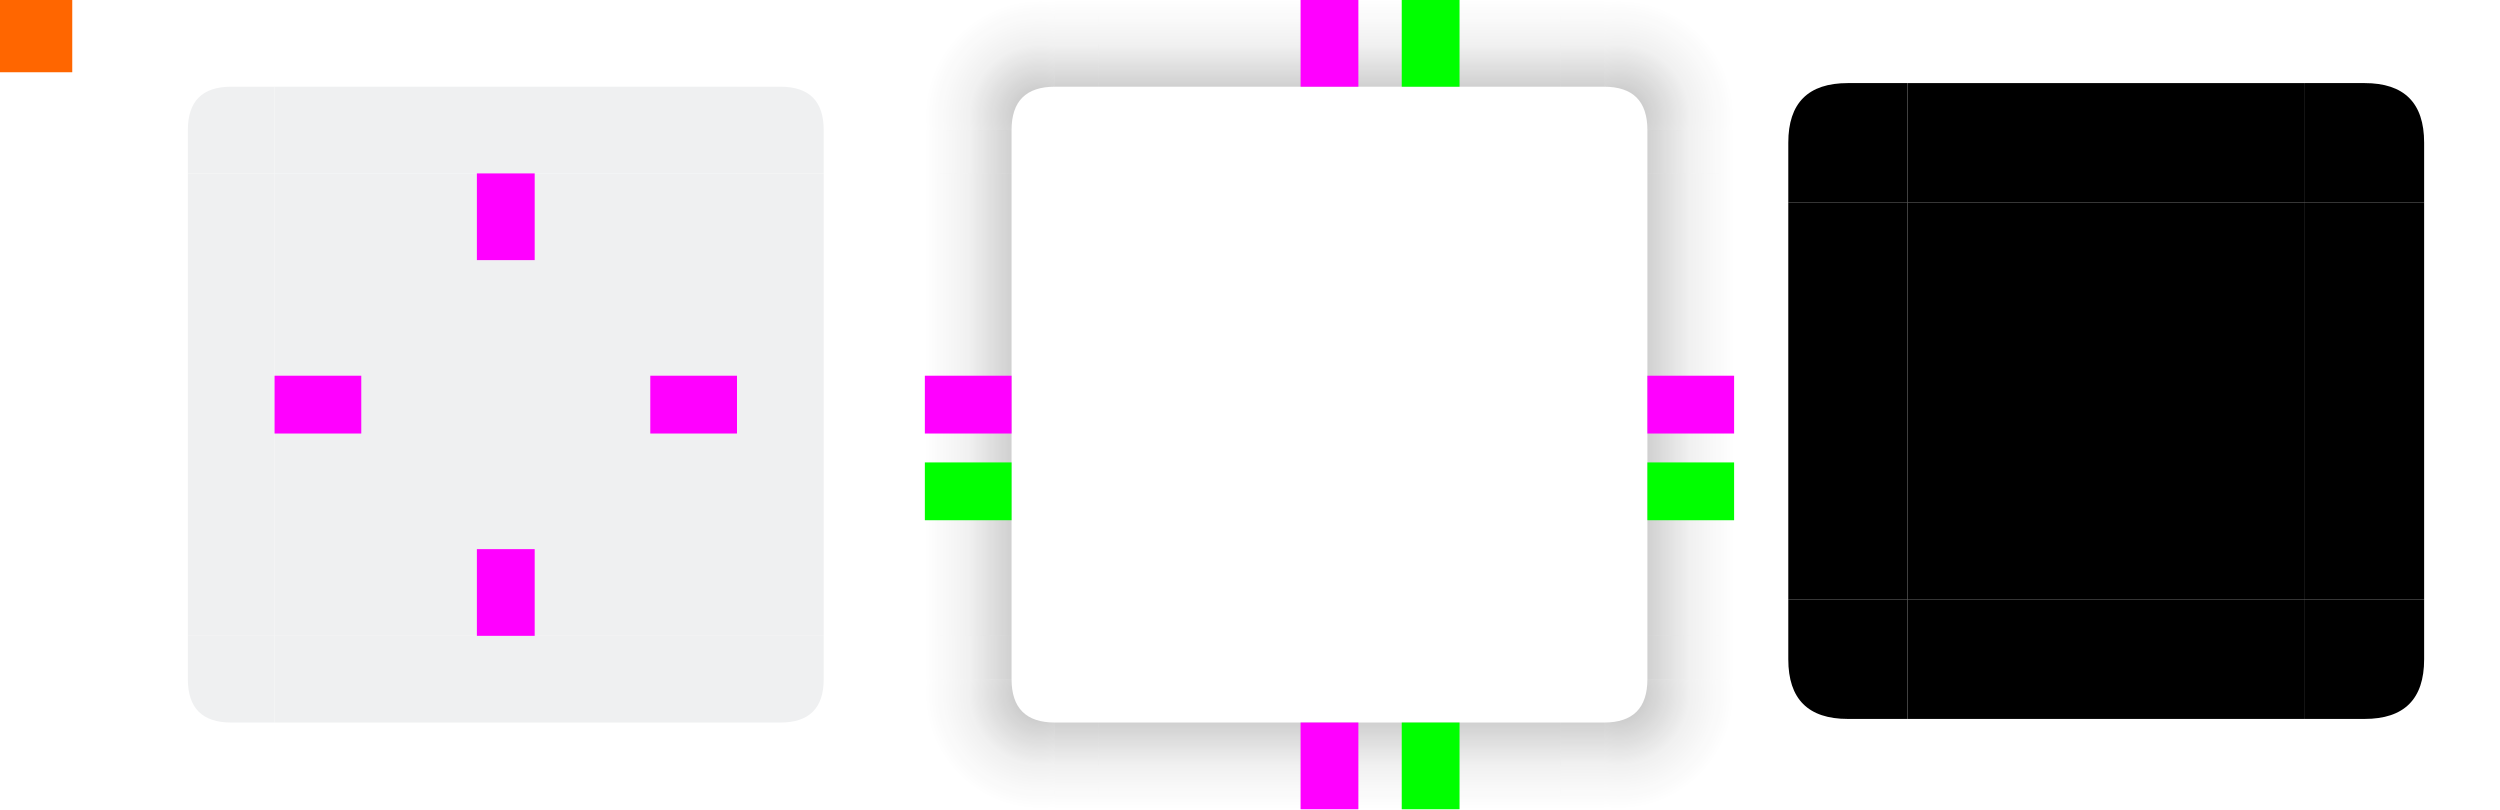
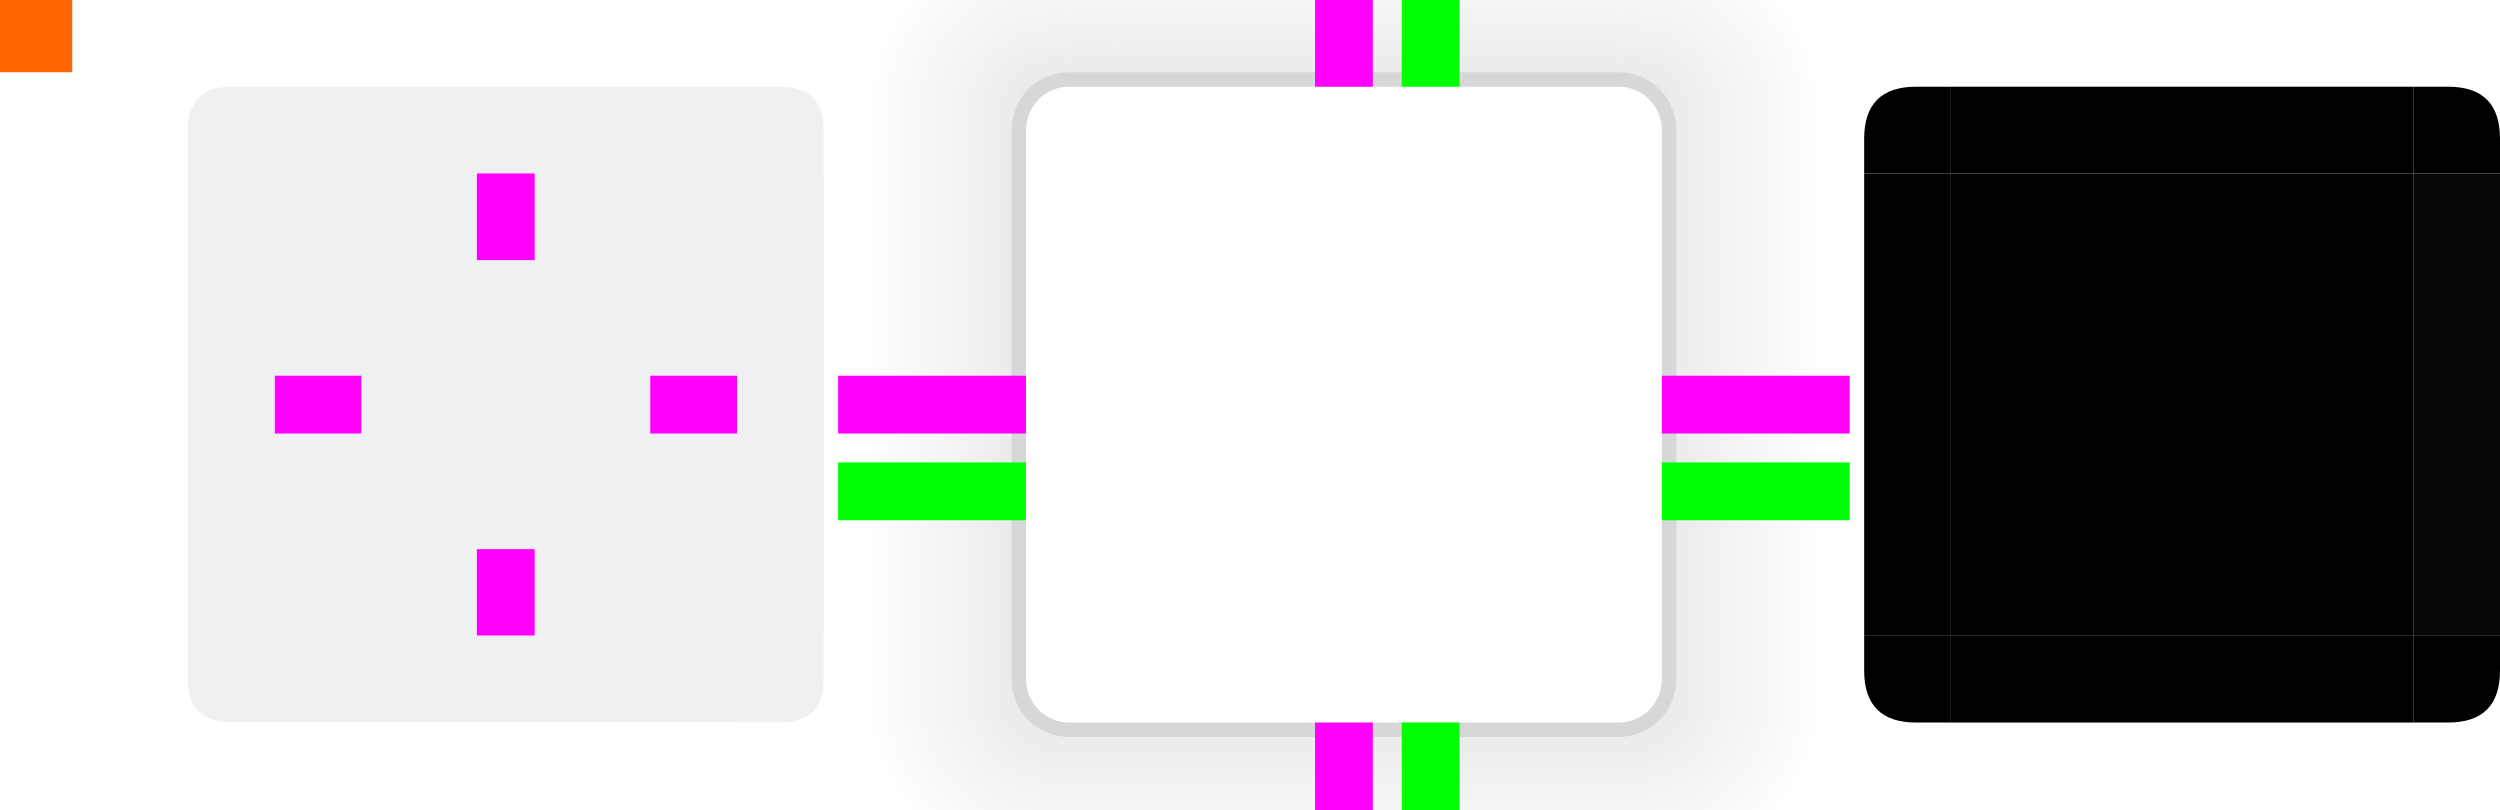
<svg xmlns="http://www.w3.org/2000/svg" xmlns:xlink="http://www.w3.org/1999/xlink" width="173" height="56" viewBox="0 0 173 56" id="svg2" version="1.1">
  <style type="text/css" id="current-color-scheme">
      .ColorScheme-Text {
        color:#31363b;
        stop-color:#31363b;
      }
      .ColorScheme-Background {
        color:#eff0f1;
        stop-color:#eff0f1;
      }
      .ColorScheme-Highlight {
        color:#3daee9;
        stop-color:#3daee9;
      }
      .ColorScheme-ViewText {
        color:#31363b;
        stop-color:#31363b;
      }
      .ColorScheme-ViewBackground {
        color:#fcfcfc;
        stop-color:#fcfcfc;
      }
      .ColorScheme-ViewHover {
        color:#93cee9;
        stop-color:#93cee9;
      }
      .ColorScheme-ViewFocus{
        color:#3daee9;
        stop-color:#3daee9;
      }
      .ColorScheme-ButtonText {
        color:#31363b;
        stop-color:#31363b;
      }
      .ColorScheme-ButtonBackground {
        color:#eff0f1;
        stop-color:#eff0f1;
      }
      .ColorScheme-ButtonHover {
        color:#93cee9;
        stop-color:#93cee9;
      }
      .ColorScheme-ButtonFocus{
        color:#3daee9;
        stop-color:#3daee9;
      }
      </style>
  <defs id="defs4">
    <style type="text/css" id="style22">
      .ColorScheme-Text {
        color:#31363b;
      }
      .ColorScheme-Background {
        color:#eff0f1;
      }
      .ColorScheme-Highlight {
        color:#3daee9;
      }
      .ColorScheme-ViewText {
        color:#31363b;
      }
      .ColorScheme-ViewBackground {
        color:#fcfcfc;
      }
      .ColorScheme-ViewHover {
        color:#93cee9;
      }
      .ColorScheme-ViewFocus{
        color:#3daee9;
      }
      .ColorScheme-ButtonText {
        color:#31363b;
      }
      .ColorScheme-ButtonBackground {
        color:#eff0f1;
      }
      .ColorScheme-ButtonHover {
        color:#93cee9;
      }
      .ColorScheme-ButtonFocus{
        color:#3daee9;
      }
      </style>
-     <linearGradient xlink:href="#linearGradient1064" id="linearGradient4950" gradientUnits="userSpaceOnUse" x1="55" y1="932.362" x2="63" y2="932.362" />
-     <linearGradient id="linearGradient1064">
-       <stop style="stop-color:#000000;stop-opacity:0.3" offset="0" id="stop1060" />
-       <stop id="stop1091" offset="0.625" style="stop-color:#000000;stop-opacity:0.06" />
-       <stop style="stop-color:#000000;stop-opacity:0;" offset="1" id="stop1062" />
+     <linearGradient id="linearGradient1637" x1="15" x2="2" y1="12" y2="12" gradientUnits="userSpaceOnUse" xlink:href="#linearGradient4270" />
+     <linearGradient id="linearGradient4270">
+       <stop stop-color="#000000" stop-opacity=".66" offset="0" id="stop3" />
+       <stop stop-color="#000000" stop-opacity="0" offset="1" id="stop5" />
    </linearGradient>
-     <linearGradient xlink:href="#linearGradient1088" id="linearGradient4948" gradientUnits="userSpaceOnUse" x1="-15" y1="932.362" x2="-7" y2="932.362" />
-     <linearGradient id="linearGradient1088">
-       <stop style="stop-color:#000000;stop-opacity:0.3" offset="0" id="stop1084" />
-       <stop id="stop1107" offset="0.63" style="stop-color:#000000;stop-opacity:0.06" />
-       <stop style="stop-color:#000000;stop-opacity:0;" offset="1" id="stop1086" />
-     </linearGradient>
-     <linearGradient xlink:href="#linearGradient1118" id="linearGradient4942" gradientUnits="userSpaceOnUse" x1="51" y1="48" x2="51" y2="56" gradientTransform="translate(58)" />
-     <linearGradient id="linearGradient1118">
-       <stop style="stop-color:#000000;stop-opacity:0.3" offset="0" id="stop1114" />
-       <stop id="stop1097" offset="0.617" style="stop-color:#000000;stop-opacity:0.06" />
-       <stop style="stop-color:#000000;stop-opacity:0;" offset="1" id="stop1116" />
-     </linearGradient>
-     <radialGradient xlink:href="#linearGradient1124" id="radialGradient4944" gradientUnits="userSpaceOnUse" gradientTransform="matrix(-8.2303024e-6,1.333333,-1.333321,-8.2302289e-6,1373.139,-24.32554)" cx="54.25" cy="945.112" fx="54.25" fy="945.112" r="6" />
-     <linearGradient id="linearGradient1124">
-       <stop style="stop-color:#000000;stop-opacity:0.3" offset="0" id="stop1120" />
-       <stop id="stop1095" offset="0.628" style="stop-color:#000000;stop-opacity:0.06" />
-       <stop style="stop-color:#000000;stop-opacity:0;" offset="1" id="stop1122" />
-     </linearGradient>
-     <linearGradient xlink:href="#linearGradient4270" id="linearGradient4946" gradientUnits="userSpaceOnUse" x1="55" y1="44" x2="63" y2="44" />
-     <linearGradient id="linearGradient4270">
-       <stop id="stop4272" offset="0" style="stop-color:#000000;stop-opacity:0.3" />
-       <stop style="stop-color:#000000;stop-opacity:0.06" offset="0.626" id="stop1093" />
-       <stop id="stop4274" offset="1" style="stop-color:#000000;stop-opacity:0;" />
-     </linearGradient>
-     <linearGradient xlink:href="#linearGradient1106" id="linearGradient4936" gradientUnits="userSpaceOnUse" x1="19" y1="48" x2="19" y2="56" gradientTransform="translate(58)" />
-     <linearGradient id="linearGradient1106">
-       <stop style="stop-color:#000000;stop-opacity:0.3" offset="0" id="stop1102" />
-       <stop id="stop1101" offset="0.628" style="stop-color:#000000;stop-opacity:0.06" />
-       <stop style="stop-color:#000000;stop-opacity:0;" offset="1" id="stop1104" />
-     </linearGradient>
-     <radialGradient xlink:href="#linearGradient1100" id="radialGradient4938" gradientUnits="userSpaceOnUse" gradientTransform="matrix(-1.333333,-1.2763442e-5,1.2763442e-5,-1.333333,83.17835,1315.149)" cx="7.643" cy="950.362" fx="7.643" fy="950.362" r="6" />
-     <linearGradient id="linearGradient1100">
-       <stop style="stop-color:#000000;stop-opacity:0.3" offset="0" id="stop1096" />
-       <stop id="stop1103" offset="0.627" style="stop-color:#000000;stop-opacity:0.06" />
-       <stop style="stop-color:#000000;stop-opacity:0;" offset="1" id="stop1098" />
-     </linearGradient>
-     <linearGradient xlink:href="#linearGradient1082" id="linearGradient4940" gradientUnits="userSpaceOnUse" x1="15" y1="44" x2="7" y2="44" />
-     <linearGradient id="linearGradient1082">
-       <stop style="stop-color:#000000;stop-opacity:0.3" offset="0" id="stop1078" />
-       <stop id="stop1109" offset="0.626" style="stop-color:#000000;stop-opacity:0.06" />
-       <stop style="stop-color:#000000;stop-opacity:0;" offset="1" id="stop1080" />
-     </linearGradient>
-     <linearGradient xlink:href="#linearGradient1112" id="linearGradient4934" gradientUnits="userSpaceOnUse" x1="952.362" y1="-35" x2="960.362" y2="-35" />
-     <linearGradient id="linearGradient1112">
-       <stop style="stop-color:#000000;stop-opacity:0.3" offset="0" id="stop1108" />
-       <stop id="stop1099" offset="0.627" style="stop-color:#000000;stop-opacity:0.06" />
-       <stop style="stop-color:#000000;stop-opacity:0;" offset="1" id="stop1110" />
-     </linearGradient>
-     <linearGradient xlink:href="#linearGradient1058" id="linearGradient4928" gradientUnits="userSpaceOnUse" x1="55" y1="12" x2="63" y2="12" />
-     <linearGradient id="linearGradient1058">
-       <stop style="stop-color:#000000;stop-opacity:0.3" offset="0" id="stop1054" />
-       <stop id="stop1089" offset="0.621" style="stop-color:#000000;stop-opacity:0.06" />
-       <stop style="stop-color:#000000;stop-opacity:0;" offset="1" id="stop1056" />
-     </linearGradient>
-     <radialGradient xlink:href="#linearGradient1052" id="radialGradient4930" gradientUnits="userSpaceOnUse" gradientTransform="matrix(1.333334,7.9263054e-6,-7.7052181e-6,1.333336,41.14987,-1207.686)" cx="53.893" cy="911.762" fx="53.893" fy="911.762" r="6" />
-     <linearGradient id="linearGradient1052">
-       <stop style="stop-color:#000000;stop-opacity:0.3" offset="0" id="stop1048" />
-       <stop id="stop1087" offset="0.626" style="stop-color:#000000;stop-opacity:0.06" />
-       <stop style="stop-color:#000000;stop-opacity:0;" offset="1" id="stop1050" />
-     </linearGradient>
-     <linearGradient xlink:href="#linearGradient1046" id="linearGradient3056" gradientUnits="userSpaceOnUse" gradientTransform="translate(58)" x1="51" y1="8" x2="51" y2="-2.0185304e-05" />
-     <linearGradient id="linearGradient1046">
-       <stop style="stop-color:#000000;stop-opacity:0.3" offset="0" id="stop1042" />
-       <stop id="stop1085" offset="0.621" style="stop-color:#000000;stop-opacity:0.06" />
-       <stop style="stop-color:#000000;stop-opacity:0;" offset="1" id="stop1044" />
-     </linearGradient>
-     <linearGradient xlink:href="#linearGradient1082" id="linearGradient4922" gradientUnits="userSpaceOnUse" x1="15" y1="12" x2="7" y2="12" />
-     <radialGradient xlink:href="#linearGradient1076" id="radialGradient4924" gradientUnits="userSpaceOnUse" gradientTransform="matrix(8.5676352e-6,-1.333333,1.333339,8.5676761e-6,-1145.631,37.59215)" cx="22.2" cy="913.969" fx="22.2" fy="913.969" r="6" />
-     <linearGradient id="linearGradient1076">
-       <stop style="stop-color:#000000;stop-opacity:0.3" offset="0" id="stop1072" />
-       <stop id="stop1111" offset="0.625" style="stop-color:#000000;stop-opacity:0.06" />
-       <stop style="stop-color:#000000;stop-opacity:0;" offset="1" id="stop1074" />
-     </linearGradient>
-     <linearGradient xlink:href="#linearGradient1070" id="linearGradient4926" gradientUnits="userSpaceOnUse" x1="19" y1="8" x2="19" y2="-2.0185304e-05" gradientTransform="translate(58)" />
-     <linearGradient id="linearGradient1070">
-       <stop style="stop-color:#000000;stop-opacity:0.3" offset="0" id="stop1066" />
-       <stop id="stop1113" offset="0.618" style="stop-color:#000000;stop-opacity:0.06" />
-       <stop style="stop-color:#000000;stop-opacity:0;" offset="1" id="stop1068" />
-     </linearGradient>
-     <linearGradient xlink:href="#linearGradient1040" id="linearGradient3054" gradientUnits="userSpaceOnUse" x1="-912.362" y1="-35" x2="-904.362" y2="-35" />
-     <linearGradient id="linearGradient1040">
-       <stop style="stop-color:#000000;stop-opacity:0.3" offset="0" id="stop1036" />
-       <stop id="stop1083" offset="0.619" style="stop-color:#000000;stop-opacity:0.06" />
-       <stop style="stop-color:#000000;stop-opacity:0;" offset="1" id="stop1038" />
-     </linearGradient>
+     <radialGradient id="radialGradient1433" cx="22.2" cy="913.97" r="6" gradientTransform="matrix(2.5385e-6,-2.1667,2.1667,2.5385e-6,-1907.3,56.098)" gradientUnits="userSpaceOnUse" xlink:href="#linearGradient4270" />
+     <linearGradient id="linearGradient1537" x1="19" x2="19" y1="8" y2="-5" gradientTransform="translate(58)" gradientUnits="userSpaceOnUse" xlink:href="#linearGradient4270" />
+     <radialGradient id="radialGradient952" cx="22.2" cy="913.97" r="6" gradientTransform="matrix(2.5385e-6,-2.1667,2.1667,2.5385e-6,-1907.3,56.098)" gradientUnits="userSpaceOnUse" xlink:href="#linearGradient4270" />
+     <radialGradient id="radialGradient976" cx="22.2" cy="913.97" r="6" gradientTransform="matrix(2.5385e-6,-2.1667,2.1667,2.5385e-6,-1907.3,56.098)" gradientUnits="userSpaceOnUse" xlink:href="#linearGradient4270" />
+     <radialGradient id="radialGradient1000" cx="22.2" cy="913.97" r="6" gradientTransform="matrix(2.5385e-6,-2.1667,2.1667,2.5385e-6,-1907.3,56.098)" gradientUnits="userSpaceOnUse" xlink:href="#linearGradient4270" />
+     <radialGradient id="radialGradient1024" cx="22.2" cy="913.97" r="6" gradientTransform="matrix(2.5385e-6,-2.1667,2.1667,2.5385e-6,-1907.3,56.098)" gradientUnits="userSpaceOnUse" xlink:href="#linearGradient4270" />
+     <linearGradient id="linearGradient1729" x1="-912.36" x2="-899.36" y1="-35" y2="-35" gradientUnits="userSpaceOnUse" xlink:href="#linearGradient4270" />
+     <linearGradient id="linearGradient1637-3" x1="15" x2="2" y1="12" y2="12" gradientUnits="userSpaceOnUse" xlink:href="#linearGradient4270" gradientTransform="translate(58)" />
+     <radialGradient id="radialGradient1433-5" cx="22.2" cy="913.97" r="6" gradientTransform="matrix(2.5385e-6,-2.1667,2.1667,2.5385e-6,-1907.3,56.098)" gradientUnits="userSpaceOnUse" xlink:href="#linearGradient4270" />
+     <radialGradient id="radialGradient1005" cx="22.2" cy="913.97" r="6" gradientTransform="matrix(2.5385e-6,-2.1667,2.1667,2.5385e-6,-1907.3,56.098)" gradientUnits="userSpaceOnUse" xlink:href="#linearGradient4270" />
+     <radialGradient id="radialGradient1029" cx="22.2" cy="913.97" r="6" gradientTransform="matrix(2.5385e-6,-2.1667,2.1667,2.5385e-6,-1907.3,56.098)" gradientUnits="userSpaceOnUse" xlink:href="#linearGradient4270" />
+     <radialGradient id="radialGradient1053" cx="22.2" cy="913.97" r="6" gradientTransform="matrix(2.5385e-6,-2.1667,2.1667,2.5385e-6,-1907.3,56.098)" gradientUnits="userSpaceOnUse" xlink:href="#linearGradient4270" />
+     <radialGradient id="radialGradient1077" cx="22.2" cy="913.97" r="6" gradientTransform="matrix(2.5385e-6,-2.1667,2.1667,2.5385e-6,-1907.3,56.098)" gradientUnits="userSpaceOnUse" xlink:href="#linearGradient4270" />
  </defs>
  <g id="layer1" transform="translate(0,-904.3622)">
-     <rect style="opacity:1;fill:#ff6600;fill-opacity:1;stroke:none" id="hint-tile-center" width="5" height="5" x="0" y="904.362" />
-     <g id="top">
-       <rect y="-51" x="-916.362" height="32" width="6" id="rect4152" style="opacity:1;fill:currentColor;fill-opacity:1;stroke:none" transform="matrix(0,-1,-1,0,0,0)" class="ColorScheme-Background" />
+     <use id="shadow-bottom" transform="rotate(180,93,932.3622)" width="100%" height="100%" xlink:href="#shadow-top" x="0" y="0" />
+     <use id="shadow-left" transform="rotate(-90,93,932.3622)" width="100%" height="100%" xlink:href="#shadow-top" x="0" y="0" />
+     <use id="shadow-right" transform="rotate(90,93,932.3622)" width="100%" height="100%" xlink:href="#shadow-top" x="0" y="0" />
+     <rect id="hint-tile-center" y="904.362" width="5" height="5" fill="#ff6600" x="0" />
+     <g id="top" transform="translate(0,0.00218)">
+       <rect class="ColorScheme-Background" transform="matrix(0,-1,-1,0,0,0)" x="-916.36" y="-51" width="6" height="32" fill="currentColor" id="rect28" style="opacity:1" />
    </g>
-     <g id="bottom">
-       <rect transform="matrix(0,1,-1,0,0,0)" style="opacity:1;fill:currentColor;fill-opacity:1;stroke:none" id="rect4148" width="6" height="32" x="948.362" y="-51" class="ColorScheme-Background" />
+     <g id="topleft" transform="translate(0,0.00218)">
+       <path class="ColorScheme-Background" d="m 16,910.36 c -2,0 -3,1 -3,3 v 3 h 6 v -6 z" fill="currentColor" id="path31" style="opacity:1" />
    </g>
-     <g id="left">
-       <rect transform="scale(-1,1)" style="opacity:1;fill:currentColor;fill-opacity:1;stroke:none" id="rect4144" width="6" height="32" x="-19" y="916.362" class="ColorScheme-Background" />
+     <g id="center" transform="translate(0,0.00218)">
+       <rect x="19" y="916.36" width="32" height="32" fill="none" id="rect34" />
+       <rect class="ColorScheme-Background" x="19" y="916.36" width="32" height="32" fill="currentColor" id="rect36" style="opacity:1" />
    </g>
-     <g id="right">
-       <rect y="916.362" x="51" height="32" width="6" id="rect4140" style="opacity:1;fill:currentColor;fill-opacity:1;stroke:none" class="ColorScheme-Background" />
+     <rect id="hint-top-margin" x="33" y="916.362" width="4" height="6" fill="#ff00ff" />
+     <rect id="hint-bottom-margin" x="33" y="942.362" width="4" height="6" fill="#ff00ff" />
+     <rect id="hint-right-margin" transform="rotate(90)" x="930.362" y="-51" width="4" height="6" fill="#ff00ff" />
+     <rect id="hint-left-margin" transform="rotate(90)" x="930.362" y="-25" width="4" height="6" fill="#ff00ff" />
+     <g id="shadow-top" transform="translate(58,0.00218)">
+       <rect transform="matrix(0,-1,-1,0,0,0)" x="-916.36" y="-51" width="6" height="32" fill="none" id="rect43" />
+       <rect transform="matrix(0,-1,-1,0,0,0)" x="-909.36" y="-51" width="12" height="32" fill="url(#linearGradient1729)" id="rect45" style="opacity:0.15;fill:url(#linearGradient1729)" />
+       <rect transform="matrix(0,-1,-1,0,0,0)" x="-911.36" y="-51" width="1" height="32" fill="none" id="rect47" />
+       <path transform="translate(-58,904.36)" d="m 77,6 h 32 V 5 H 77 Z" id="path49" class="ColorScheme-Text" fill="currentColor" style="opacity:0.2" />
    </g>
-     <g id="center">
-       <rect y="916.362" x="19" height="32" width="32" id="rect4401" style="opacity:1;fill:none;fill-opacity:1;stroke:none" />
-       <rect style="opacity:1;fill:currentColor;fill-opacity:1;stroke:none" id="rect4138" width="32" height="32" x="19" y="916.362" class="ColorScheme-Background" />
+     <g id="shadow-topleft" transform="translate(58,0.00218)">
+       <path id="path52" style="opacity:0.15;fill:url(#linearGradient1637-3)" d="m 58,9 v 3 H 70 V 9 Z" transform="translate(-58,904.36)" />
+       <path id="path54" style="opacity:0.15;fill:url(#radialGradient1433-5)" d="M 58,-7 V 9 H 70 C 70,6.784 71.784,5 74,5 V -7 Z" transform="translate(-58,904.36)" />
+       <path id="path56" style="opacity:0.15;fill:url(#linearGradient1537)" d="M 74,-7 V 5 h 3 V -7 Z" transform="translate(-58,904.36)" />
+       <rect transform="scale(-1,1)" x="-19" y="910.36" width="6" height="6" ry="1" fill="none" id="rect58" />
+       <rect transform="scale(-1,1)" x="-19" y="910.36" width="2" height="6" ry="0" fill="none" id="rect60" />
+       <rect transform="scale(-1,1)" x="-18" y="914.36" width="5" height="2" fill="none" id="rect62" />
+       <path d="m 12,913.36 v 3 h 1 v -3 z" id="path64" class="ColorScheme-Text" fill="currentColor" style="opacity:0.2" />
+       <path transform="translate(-58,904.36)" d="m 74,5 c -2.216,0 -4,1.784 -4,4 h 1 c 0,-1.662 1.338,-3 3,-3 z" id="path66" class="ColorScheme-Text" fill="currentColor" style="opacity:0.2" />
+       <path d="m 19,909.36 h -3 v 1 h 3 z" id="path68" class="ColorScheme-Text" fill="currentColor" style="opacity:0.2" />
    </g>
-     <rect style="fill:#ff00ff;fill-opacity:1;stroke:none" id="hint-top-margin" width="4" height="6" x="33" y="916.362" />
-     <rect y="942.362" x="33" height="6" width="4" id="hint-bottom-margin" style="fill:#ff00ff;fill-opacity:1;stroke:none" />
-     <rect y="-51" x="930.362" height="6" width="4" id="hint-right-margin" style="fill:#ff00ff;fill-opacity:1;stroke:none" transform="matrix(0,1,-1,0,0,0)" />
-     <rect style="fill:#ff00ff;fill-opacity:1;stroke:none" id="hint-left-margin" width="4" height="6" x="930.362" y="-25" transform="matrix(0,1,-1,0,0,0)" />
-     <rect style="fill:#00ff00;fill-opacity:1;stroke:none" id="hint-top-inset" width="4" height="0" x="33" y="904.362" />
-     <rect y="954.362" x="33" height="0" width="4" id="hint-bottom-inset" style="fill:#00ff00;fill-opacity:1;stroke:none" />
-     <rect y="-63" x="930.362" height="0" width="4" id="hint-right-inset" style="fill:#00ff00;fill-opacity:1;stroke:none" transform="matrix(0,1,-1,0,0,0)" />
-     <rect style="fill:#00ff00;fill-opacity:1;stroke:none" id="hint-left-inset" width="4" height="0" x="930.362" y="-13" transform="matrix(0,1,-1,0,0,0)" />
-     <g id="shadow-top" transform="translate(56.99998,1.7232666e-5)" style="display:inline">
-       <rect transform="matrix(0,-1,-1,0,0,0)" style="opacity:1;fill:none;fill-opacity:1;stroke:none" id="rect4820" width="6" height="32" x="-916.362" y="-51" />
-       <rect transform="matrix(0,-1,-1,0,0,0)" style="opacity:0.9;fill:url(#linearGradient3054);fill-opacity:1;stroke:none" id="rect4822" width="6" height="32" x="-910.362" y="-51" />
-       <rect y="-51" x="-911.362" height="32" width="1" id="rect4824" style="opacity:1;fill:none;fill-opacity:1;stroke:none" transform="matrix(0,-1,-1,0,0,0)" />
+     <g id="shadow-center" transform="translate(58,0.00218)" fill="none">
+       <rect x="19" y="916.36" width="32" height="32" id="rect71" />
+       <rect x="19" y="916.36" width="32" height="32" id="rect73" />
    </g>
-     <g id="shadow-topleft" transform="translate(56.99998,1.7232666e-5)">
-       <path id="path4828" transform="translate(0,904.3622)" d="m 7,9 v 1 2 h 6 V 8 9 Z" style="opacity:0.9;fill:url(#linearGradient4922);fill-opacity:1;fill-rule:evenodd;stroke:none;stroke-width:1px;stroke-linecap:butt;stroke-linejoin:miter;stroke-opacity:1" />
-       <path style="opacity:0.9;fill:url(#radialGradient4924);fill-opacity:1;fill-rule:evenodd;stroke:none;stroke-width:1px;stroke-linecap:butt;stroke-linejoin:miter;stroke-opacity:1" d="m 65,0 v 9 h 6 C 71,7 72,6 74,6 V 0 Z" transform="translate(-58,904.3622)" id="path4830" />
-       <path style="opacity:0.9;fill:url(#linearGradient4926);fill-opacity:1;fill-rule:evenodd;stroke:none;stroke-width:1px;stroke-linecap:butt;stroke-linejoin:miter;stroke-opacity:1" d="m 74,0 v 6 h -1 4 V 0 h -4 z" transform="translate(-58,904.3622)" id="path4832" />
-       <rect ry="1" y="910.362" x="-19" height="6" width="6" id="rect4834" style="fill:none;fill-opacity:1" transform="scale(-1,1)" />
-       <rect ry="0" y="910.362" x="-19" height="6" width="2" id="rect4836" style="fill:none;fill-opacity:1" transform="scale(-1,1)" />
-       <rect y="914.362" x="-18" height="2" width="5" id="rect4838" style="fill:none;fill-opacity:1" transform="scale(-1,1)" />
+     <rect id="shadow-hint-top-margin" x="91" y="897.362" width="4" height="13" fill="#ff00ff" />
+     <rect id="shadow-hint-bottom-margin" x="91" y="954.362" width="4" height="13" fill="#ff00ff" />
+     <rect id="shadow-hint-right-margin" transform="rotate(90)" x="930.362" y="-128" width="4" height="13" fill="#ff00ff" />
+     <rect id="shadow-hint-left-margin" transform="rotate(90)" x="930.362" y="-71" width="4" height="13" fill="#ff00ff" />
+     <g id="mask-top" transform="matrix(1,0,0,1.2,116,-182.0698)">
+       <rect transform="matrix(0,-1,-1,0,0,0)" x="-915.36" y="-51" width="5" height="32" id="rect80" />
    </g>
-     <g id="shadow-topright" transform="translate(56.99998,1.7232666e-5)">
-       <path id="path4842" transform="translate(0,904.3622)" d="m 57,9 v -1 4 h 6 V 8 9 Z" style="opacity:0.9;fill:url(#linearGradient4928);fill-opacity:1;fill-rule:evenodd;stroke:none;stroke-width:1px;stroke-linecap:butt;stroke-linejoin:miter;stroke-opacity:1" />
-       <path style="opacity:0.9;fill:url(#radialGradient4930);fill-opacity:1;fill-rule:evenodd;stroke:none;stroke-width:1px;stroke-linecap:butt;stroke-linejoin:miter;stroke-opacity:1" d="m 112,0 v 6 c 2,0 3,1 3,3 h 6 V 0 Z" id="path4844" transform="translate(-58,904.3622)" />
-       <path style="opacity:0.9;fill:url(#linearGradient3056);fill-opacity:1;fill-rule:evenodd;stroke:none;stroke-width:1px;stroke-linecap:butt;stroke-linejoin:miter;stroke-opacity:1" d="m 109,0 v 6 h 4 -1 V 0 h 1 z" transform="translate(-58,904.3622)" id="path4846" />
-       <rect style="fill:none;fill-opacity:1" id="rect4848" width="6" height="6" x="51" y="910.362" ry="1" />
-       <rect style="fill:none;fill-opacity:1" id="rect4850" width="2" height="6" x="51" y="910.362" ry="0" />
-       <rect style="fill:none;fill-opacity:1" id="rect4852" width="5" height="2" x="52" y="914.362" />
+     <g id="mask-topleft" transform="matrix(1.2,0,0,1.2,113.4,-182.0698)">
+       <path transform="translate(-116,904.36)" d="m 132,6 c -2,0 -3,1 -3,3 v 2 h 5 V 6 h -1 z" id="path83" />
    </g>
-     <g id="shadow-bottom" transform="translate(56.99998,1.7232666e-5)">
-       <rect y="-51" x="948.362" height="32" width="6" id="rect4856" style="opacity:1;fill:none;fill-opacity:1;stroke:none" transform="rotate(90)" />
-       <rect y="-51" x="954.362" height="32" width="6" id="rect4858" style="opacity:0.9;fill:url(#linearGradient4934);fill-opacity:1;stroke:none" transform="rotate(90)" />
-       <rect transform="rotate(90)" style="opacity:1;fill:none;fill-opacity:1;stroke:none" id="rect4860" width="1" height="32" x="953.362" y="-51" />
+     <g id="mask-topright" transform="translate(116,0.00218)">
+       <path d="m 51,910.36 v 6 h 6 v -2.4 c 0,-2.4 -1.2,-3.6 -3.6,-3.6 h -1.2 z" id="path86" />
    </g>
-     <g id="shadow-bottomleft" transform="translate(56.99998,1.7232666e-5)">
-       <path style="opacity:0.9;fill:url(#linearGradient4936);fill-opacity:1;fill-rule:evenodd;stroke:none;stroke-width:1px;stroke-linecap:butt;stroke-linejoin:miter;stroke-opacity:1" d="m 74,50 v 6 h -1 4 v -6 h -4 z" transform="translate(-58,904.3622)" id="path4864" />
-       <path style="opacity:0.9;fill:url(#radialGradient4938);fill-opacity:1;fill-rule:evenodd;stroke:none;stroke-width:1px;stroke-linecap:butt;stroke-linejoin:miter;stroke-opacity:1" d="m 65,47 v 9 h 9 v -6 c -2,0 -3,-1 -3,-3 z" transform="translate(-58,904.3622)" id="path4866" />
-       <path id="path4868" transform="translate(0,904.3622)" d="m 7,44 v 4 -1 h 6 v 1 -4 z" style="opacity:0.9;fill:url(#linearGradient4940);fill-opacity:1;fill-rule:evenodd;stroke:none;stroke-width:1px;stroke-linecap:butt;stroke-linejoin:miter;stroke-opacity:1" />
-       <rect style="fill:none;fill-opacity:1" id="rect4870" width="6" height="6" x="-19" y="-954.362" ry="1" transform="scale(-1)" />
-       <rect transform="scale(-1)" style="fill:none;fill-opacity:1" id="rect4872" width="2" height="6" x="-19" y="-954.362" ry="0" />
-       <rect transform="scale(-1)" style="fill:none;fill-opacity:1" id="rect4874" width="5" height="2" x="-18" y="-950.362" />
+     <g id="mask-bottom" transform="matrix(1,0,0,1.2,116,-190.8698)">
+       <rect transform="rotate(90)" x="949.36" y="-51" width="5" height="32" id="rect89" />
    </g>
-     <g id="shadow-bottomright" transform="translate(56.99998,1.7232666e-5)">
-       <path style="opacity:0.9;fill:url(#linearGradient4942);fill-opacity:1;fill-rule:evenodd;stroke:none;stroke-width:1px;stroke-linecap:butt;stroke-linejoin:miter;stroke-opacity:1" d="m 109,50 v 6 h 4 -1 v -6 h 1 z" transform="translate(-58,904.3622)" id="path4878" />
-       <path style="opacity:0.9;fill:url(#radialGradient4944);fill-opacity:1;fill-rule:evenodd;stroke:none;stroke-width:1px;stroke-linecap:butt;stroke-linejoin:miter;stroke-opacity:1" d="m 115,47 c 0,2 -1,3 -3,3 v 6 h 9 v -9 z" transform="translate(-58,904.3622)" id="path4880" />
-       <path id="path4882" transform="translate(0,904.3622)" d="m 57,44 v 4 -1 h 6 v 1 -4 z" style="opacity:0.9;fill:url(#linearGradient4946);fill-opacity:1;fill-rule:evenodd;stroke:none;stroke-width:1px;stroke-linecap:butt;stroke-linejoin:miter;stroke-opacity:1" />
-       <rect ry="1" y="-954.362" x="51" height="6" width="6" id="rect4884" style="fill:none;fill-opacity:1" transform="scale(1,-1)" />
-       <rect ry="0" y="-954.362" x="51" height="6" width="2" id="rect4886" style="fill:none;fill-opacity:1" transform="scale(1,-1)" />
-       <rect y="-950.362" x="52" height="2" width="5" id="rect4888" style="fill:none;fill-opacity:1" transform="scale(1,-1)" />
+     <g id="mask-bottomleft" transform="translate(116,0.00218)">
+       <path d="m 13,948.36 v 2.4 c 0,2.4 1.2,3.6 3.6,3.6 H 19 v -6 z" id="path92" />
    </g>
-     <g id="shadow-left" transform="translate(56.99998,1.7232666e-5)">
-       <rect y="916.362" x="-19" height="32" width="6" id="rect4892" style="opacity:1;fill:none;fill-opacity:1;stroke:none" transform="scale(-1,1)" />
-       <rect y="916.362" x="-13" height="32" width="6" id="rect4894" style="opacity:0.9;fill:url(#linearGradient4948);fill-opacity:1;stroke:none" transform="scale(-1,1)" />
-       <rect transform="scale(-1,1)" style="opacity:1;fill:none;fill-opacity:1;stroke:none" id="rect4896" width="1" height="32" x="-14" y="916.362" />
+     <g id="mask-bottomright" transform="translate(116,0.00218)">
+       <path d="m 51,948.36 v 6 h 2.4 c 2.4,0 3.6,-1.2 3.6,-3.6 v -2.4 z" id="path95" />
    </g>
-     <g id="shadow-right" transform="translate(56.99998,1.7232666e-5)">
-       <rect style="opacity:1;fill:none;fill-opacity:1;stroke:none" id="rect4900" width="6" height="32" x="51" y="916.362" />
-       <rect style="opacity:0.9;fill:url(#linearGradient4950);fill-opacity:1;stroke:none" id="rect4902" width="6" height="32" x="57" y="916.362" />
-       <rect y="916.362" x="56" height="32" width="1" id="rect4904" style="opacity:1;fill:none;fill-opacity:1;stroke:none" />
+     <g id="mask-left" transform="matrix(1.2,0,0,1,113.4,0.00218)">
+       <rect transform="scale(-1,1)" x="-18" y="916.36" width="5" height="32" id="rect98" />
    </g>
-     <g id="shadow-center" transform="translate(56.99998,1.7232666e-5)">
-       <rect style="opacity:1;fill:none;fill-opacity:1;stroke:none" id="rect4908" width="32" height="32" x="19" y="916.362" />
-       <rect y="916.362" x="19" height="32" width="32" id="rect4910" style="opacity:1;fill:none;fill-opacity:1;stroke:none" />
+     <g id="mask-right" transform="translate(116,0.00218)">
+       <rect x="51" y="916.36" width="6" height="32" fill="#000000" opacity="0.97" id="rect101" style="stroke-width:1.095" />
    </g>
-     <rect y="904.362" x="90" height="6" width="4" id="shadow-hint-top-margin" style="fill:#ff00ff;fill-opacity:1;stroke:none;stroke-width:1" />
-     <rect style="fill:#ff00ff;fill-opacity:1;stroke:none;stroke-width:1" id="shadow-hint-bottom-margin" width="4" height="6" x="90" y="954.362" />
-     <rect transform="rotate(90)" style="fill:#ff00ff;fill-opacity:1;stroke:none;stroke-width:1" id="shadow-hint-right-margin" width="4" height="6" x="930.362" y="-120" />
-     <rect transform="rotate(90)" y="-70" x="930.362" height="6" width="4" id="shadow-hint-left-margin" style="fill:#ff00ff;fill-opacity:1;stroke:none;stroke-width:1" />
-     <rect y="904.362" x="97" height="6" width="4" id="shadow-hint-top-inset" style="fill:#00ff00;fill-opacity:1;stroke:none" />
-     <rect style="fill:#00ff00;fill-opacity:1;stroke:none" id="shadow-hint-bottom-inset" width="4" height="6" x="97" y="954.362" />
-     <rect transform="matrix(0,1,-1,0,0,0)" style="fill:#00ff00;fill-opacity:1;stroke:none" id="shadow-hint-right-inset" width="4" height="6" x="936.362" y="-120" />
-     <rect transform="matrix(0,1,-1,0,0,0)" y="-70" x="936.362" height="6" width="4" id="shadow-hint-left-inset" style="fill:#00ff00;fill-opacity:1;stroke:none" />
-     <rect y="910.112" x="132" height="8.25" width="27.5" style="opacity:1;fill:#000000;fill-opacity:1;stroke:none;stroke-width:1.079;stroke-linecap:round;stroke-linejoin:round;stroke-miterlimit:4;stroke-dasharray:none;stroke-dashoffset:0;stroke-opacity:1;paint-order:normal" id="mask-top" />
-     <rect y="918.362" x="132" height="27.5" width="27.5" style="opacity:1;fill:#000000;fill-opacity:1;stroke:none;stroke-width:1.969;stroke-linecap:round;stroke-linejoin:round;stroke-miterlimit:4;stroke-dasharray:none;stroke-dashoffset:0;stroke-opacity:1;paint-order:normal" id="mask-center" />
-     <rect transform="scale(1,-1)" y="-954.112" x="132" height="8.25" width="27.5" style="opacity:1;fill:#000000;fill-opacity:1;stroke:none;stroke-width:1.079;stroke-linecap:round;stroke-linejoin:round;stroke-miterlimit:4;stroke-dasharray:none;stroke-dashoffset:0;stroke-opacity:1;paint-order:normal" id="mask-bottom" />
-     <rect transform="rotate(90)" y="-132" x="918.362" height="8.25" width="27.5" style="opacity:1;fill:#000000;fill-opacity:1;stroke:none;stroke-width:1.079;stroke-linecap:round;stroke-linejoin:round;stroke-miterlimit:4;stroke-dasharray:none;stroke-dashoffset:0;stroke-opacity:1;paint-order:normal" id="mask-left" />
-     <rect transform="rotate(90)" y="-167.75" x="918.362" height="8.25" width="27.5" style="opacity:1;fill:#000000;fill-opacity:1;stroke:none;stroke-width:1.079;stroke-linecap:round;stroke-linejoin:round;stroke-miterlimit:4;stroke-dasharray:none;stroke-dashoffset:0;stroke-opacity:1;paint-order:normal" id="mask-right" />
-     <path class="ColorScheme-Background" style="color:#eff0f1;opacity:1;fill:#000000;fill-opacity:1;stroke:none;stroke-width:1.375" d="m 159.5,954.112 v -1.375 -5.5 -1.375 h 1.375 1.375 4.125 1.375 v 1.375 2.75 c 0,2.75 -1.375,4.125 -4.125,4.125 h -1.375 -1.375 z" id="mask-bottomright" />
-     <path class="ColorScheme-Background" style="color:#eff0f1;opacity:1;fill:#000000;fill-opacity:1;stroke:none;stroke-width:1.375" d="m 132,954.112 v -1.375 -5.5 -1.375 h -1.375 -1.375 -4.125 -1.375 v 1.375 2.75 c 0,2.75 1.375,4.125 4.125,4.125 h 1.375 1.375 z" id="mask-bottomleft" />
-     <path class="ColorScheme-Background" style="color:#eff0f1;opacity:1;fill:#000000;fill-opacity:1;stroke:none;stroke-width:1.375" d="m 132,910.112 v 1.375 5.5 1.375 h -1.375 -1.375 -4.125 -1.375 v -1.375 -2.75 c 0,-2.75 1.375,-4.125 4.125,-4.125 h 1.375 1.375 z" id="mask-topleft" />
-     <path class="ColorScheme-Background" style="color:#eff0f1;opacity:1;fill:#000000;fill-opacity:1;stroke:none;stroke-width:1.375" d="m 159.5,910.112 v 1.375 5.5 1.375 h 1.375 1.375 4.125 1.375 v -1.375 -2.75 c 0,-2.75 -1.375,-4.125 -4.125,-4.125 h -1.375 -1.375 z" id="mask-topright" />
-     <g transform="translate(0,-2.0185303e-5)" id="topleft">
-       <path style="opacity:1;fill:currentColor;fill-opacity:1;stroke:none" d="m 16,6 c -2,0 -3,1 -3,3 v 2 1 h 4 1 1 V 11 7 6 h -1 1 z" transform="translate(0,904.3622)" id="rect4159" class="ColorScheme-Background" />
+     <g id="mask-center" transform="translate(116,0.00218)">
+       <rect x="19" y="916.36" width="32" height="32" fill="none" id="rect104" />
+       <rect x="19" y="916.36" width="32" height="32" id="rect106" />
    </g>
-     <g transform="translate(0,-2.0185303e-5)" id="topright">
-       <path style="opacity:1;fill:currentColor;fill-opacity:1;stroke:none" d="m 51,6 v 1 4 1 h 1 1 3 1 V 11 9 C 57,7 56,6 54,6 h -1 -1 z" transform="translate(0,904.3622)" id="rect4177" class="ColorScheme-Background" />
-     </g>
-     <g transform="translate(0,-2.0185303e-5)" id="bottomleft">
-       <path style="opacity:1;fill:currentColor;fill-opacity:1;stroke:none" d="m 19,954.362 v -1 -4 -1 h -1 -1 -3 -1 v 1 2 c 0,2 1,3 3,3 h 1 1 z" id="path5048" class="ColorScheme-Background" />
-     </g>
-     <g transform="translate(0,-2.0185303e-5)" id="bottomright">
-       <path id="rect4177-6" d="m 51,954.362 v -1 -4 -1 h 1 1 3 1 v 1 2 c 0,2 -1,3 -3,3 h -1 -1 z" style="opacity:1;fill:currentColor;fill-opacity:1;stroke:none" class="ColorScheme-Background" />
-     </g>
+     <use id="topright" transform="matrix(-1,0,0,1,70,-2e-5)" width="100%" height="100%" xlink:href="#topleft" x="0" y="0" style="opacity:1" />
+     <use id="left" transform="rotate(-90,35,932.3622)" width="100%" height="100%" xlink:href="#top" x="0" y="0" style="opacity:1" />
+     <use id="right" transform="matrix(0,-1,-1,0,967.3622,967.3622)" width="100%" height="100%" xlink:href="#top" x="0" y="0" style="opacity:1" />
+     <use id="bottom" transform="matrix(1,0,0,-1,1.5259e-5,1864.704)" width="100%" height="100%" xlink:href="#top" x="0" y="0" style="opacity:1" />
+     <use id="bottomleft" transform="matrix(1,0,0,-1,0,1864.704)" width="100%" height="100%" xlink:href="#topleft" x="0" y="0" style="opacity:1" />
+     <use id="bottomright" transform="rotate(180,35,932.3622)" width="100%" height="100%" xlink:href="#topleft" x="0" y="0" style="opacity:1" />
+     <use id="shadow-topright" transform="rotate(90,93,932.3622)" width="100%" height="100%" xlink:href="#shadow-topleft" x="0" y="0" />
+     <use id="shadow-bottomright" transform="rotate(180,93,932.3622)" width="100%" height="100%" xlink:href="#shadow-topleft" x="0" y="0" />
+     <use id="shadow-bottomleft" transform="rotate(-90,93,932.3622)" width="100%" height="100%" xlink:href="#shadow-topleft" x="0" y="0" />
+     <rect y="897.362" x="97" height="13" width="4" id="shadow-hint-top-inset" style="fill:#00ff00;fill-opacity:1;stroke:none;stroke-width:1.472" />
+     <rect style="fill:#00ff00;fill-opacity:1;stroke:none;stroke-width:1.472" id="shadow-hint-bottom-inset" width="4" height="13" x="97" y="954.362" />
+     <rect transform="rotate(90)" style="fill:#00ff00;fill-opacity:1;stroke:none;stroke-width:1.472" id="shadow-hint-right-inset" width="4" height="13" x="936.362" y="-128" />
+     <rect transform="rotate(90)" y="-71" x="936.362" height="13" width="4" id="shadow-hint-left-inset" style="fill:#00ff00;fill-opacity:1;stroke:none;stroke-width:1.472" />
+     <rect style="fill:#00ff00;fill-opacity:1;stroke:none" id="hint-top-inset" width="4" height="1e-06" x="28" y="909.362" />
+     <rect y="959.362" x="28" height="1e-06" width="4" id="hint-bottom-inset" style="fill:#00ff00;fill-opacity:1;stroke:none" />
+     <rect y="-58" x="935.362" height="1e-06" width="4" id="hint-right-inset" style="fill:#00ff00;fill-opacity:1;stroke:none" transform="rotate(90)" />
+     <rect style="fill:#00ff00;fill-opacity:1;stroke:none" id="hint-left-inset" width="4" height="1e-06" x="935.362" y="-8" transform="rotate(90)" />
  </g>
</svg>
